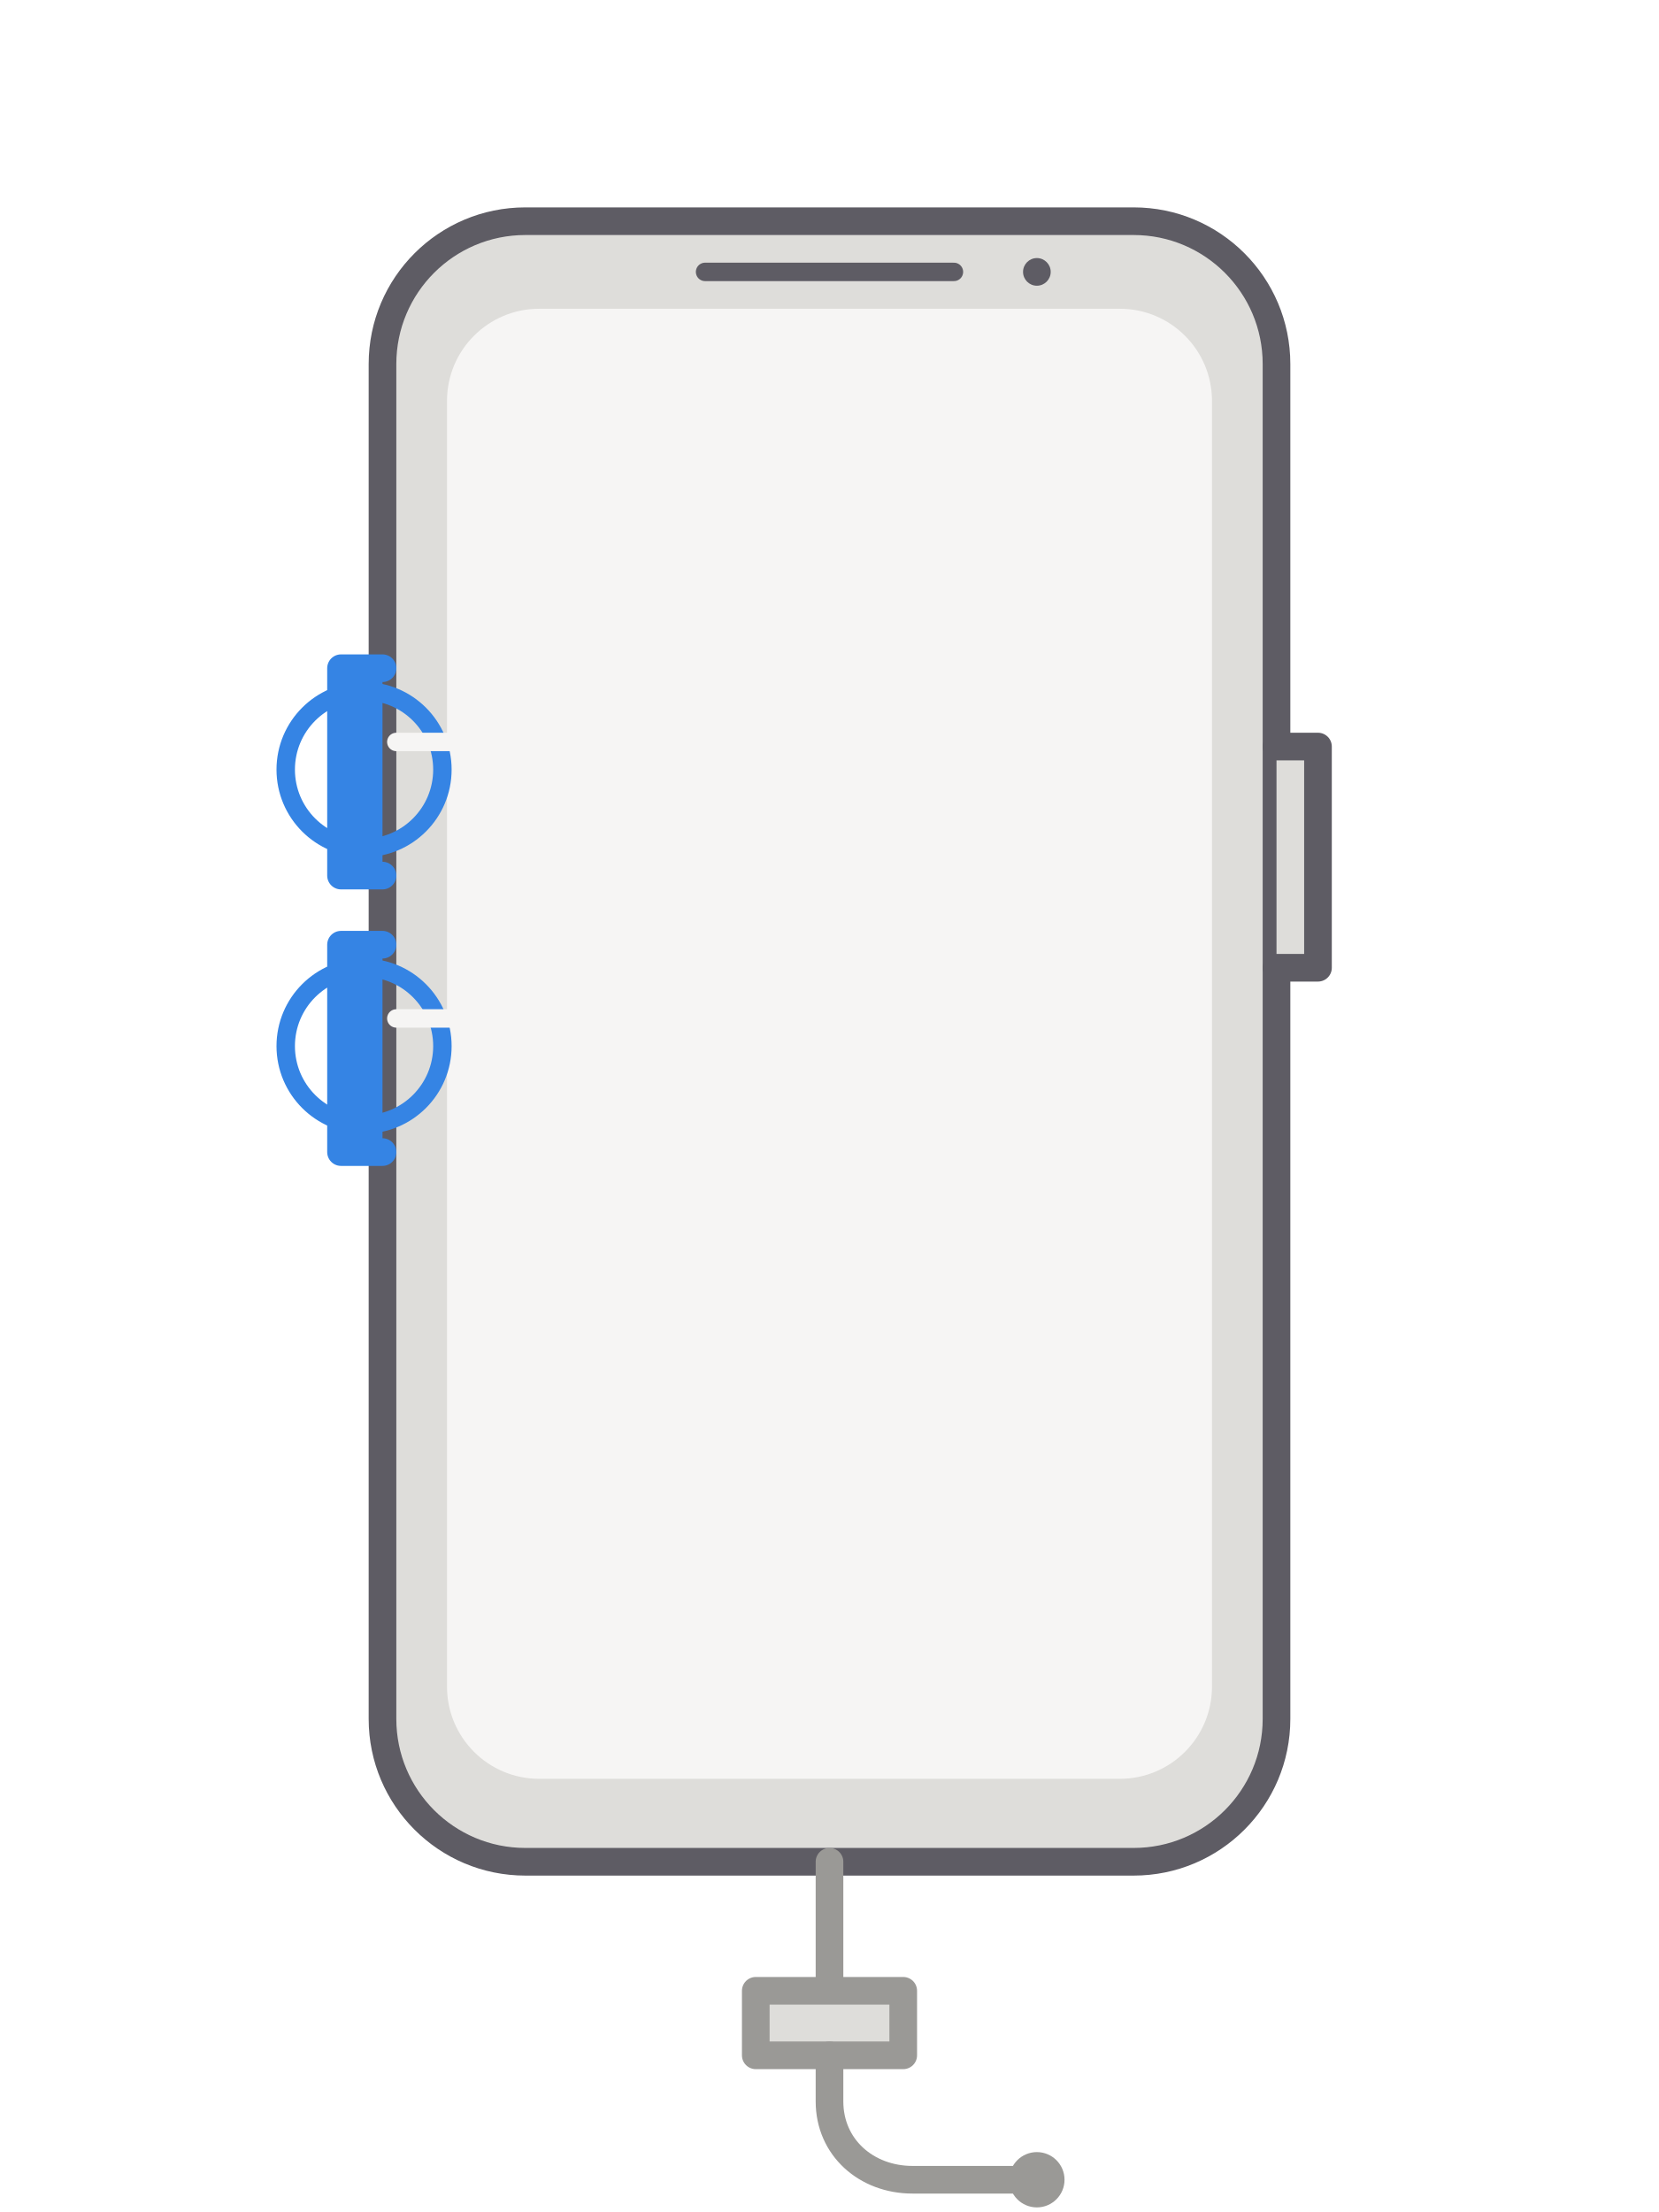
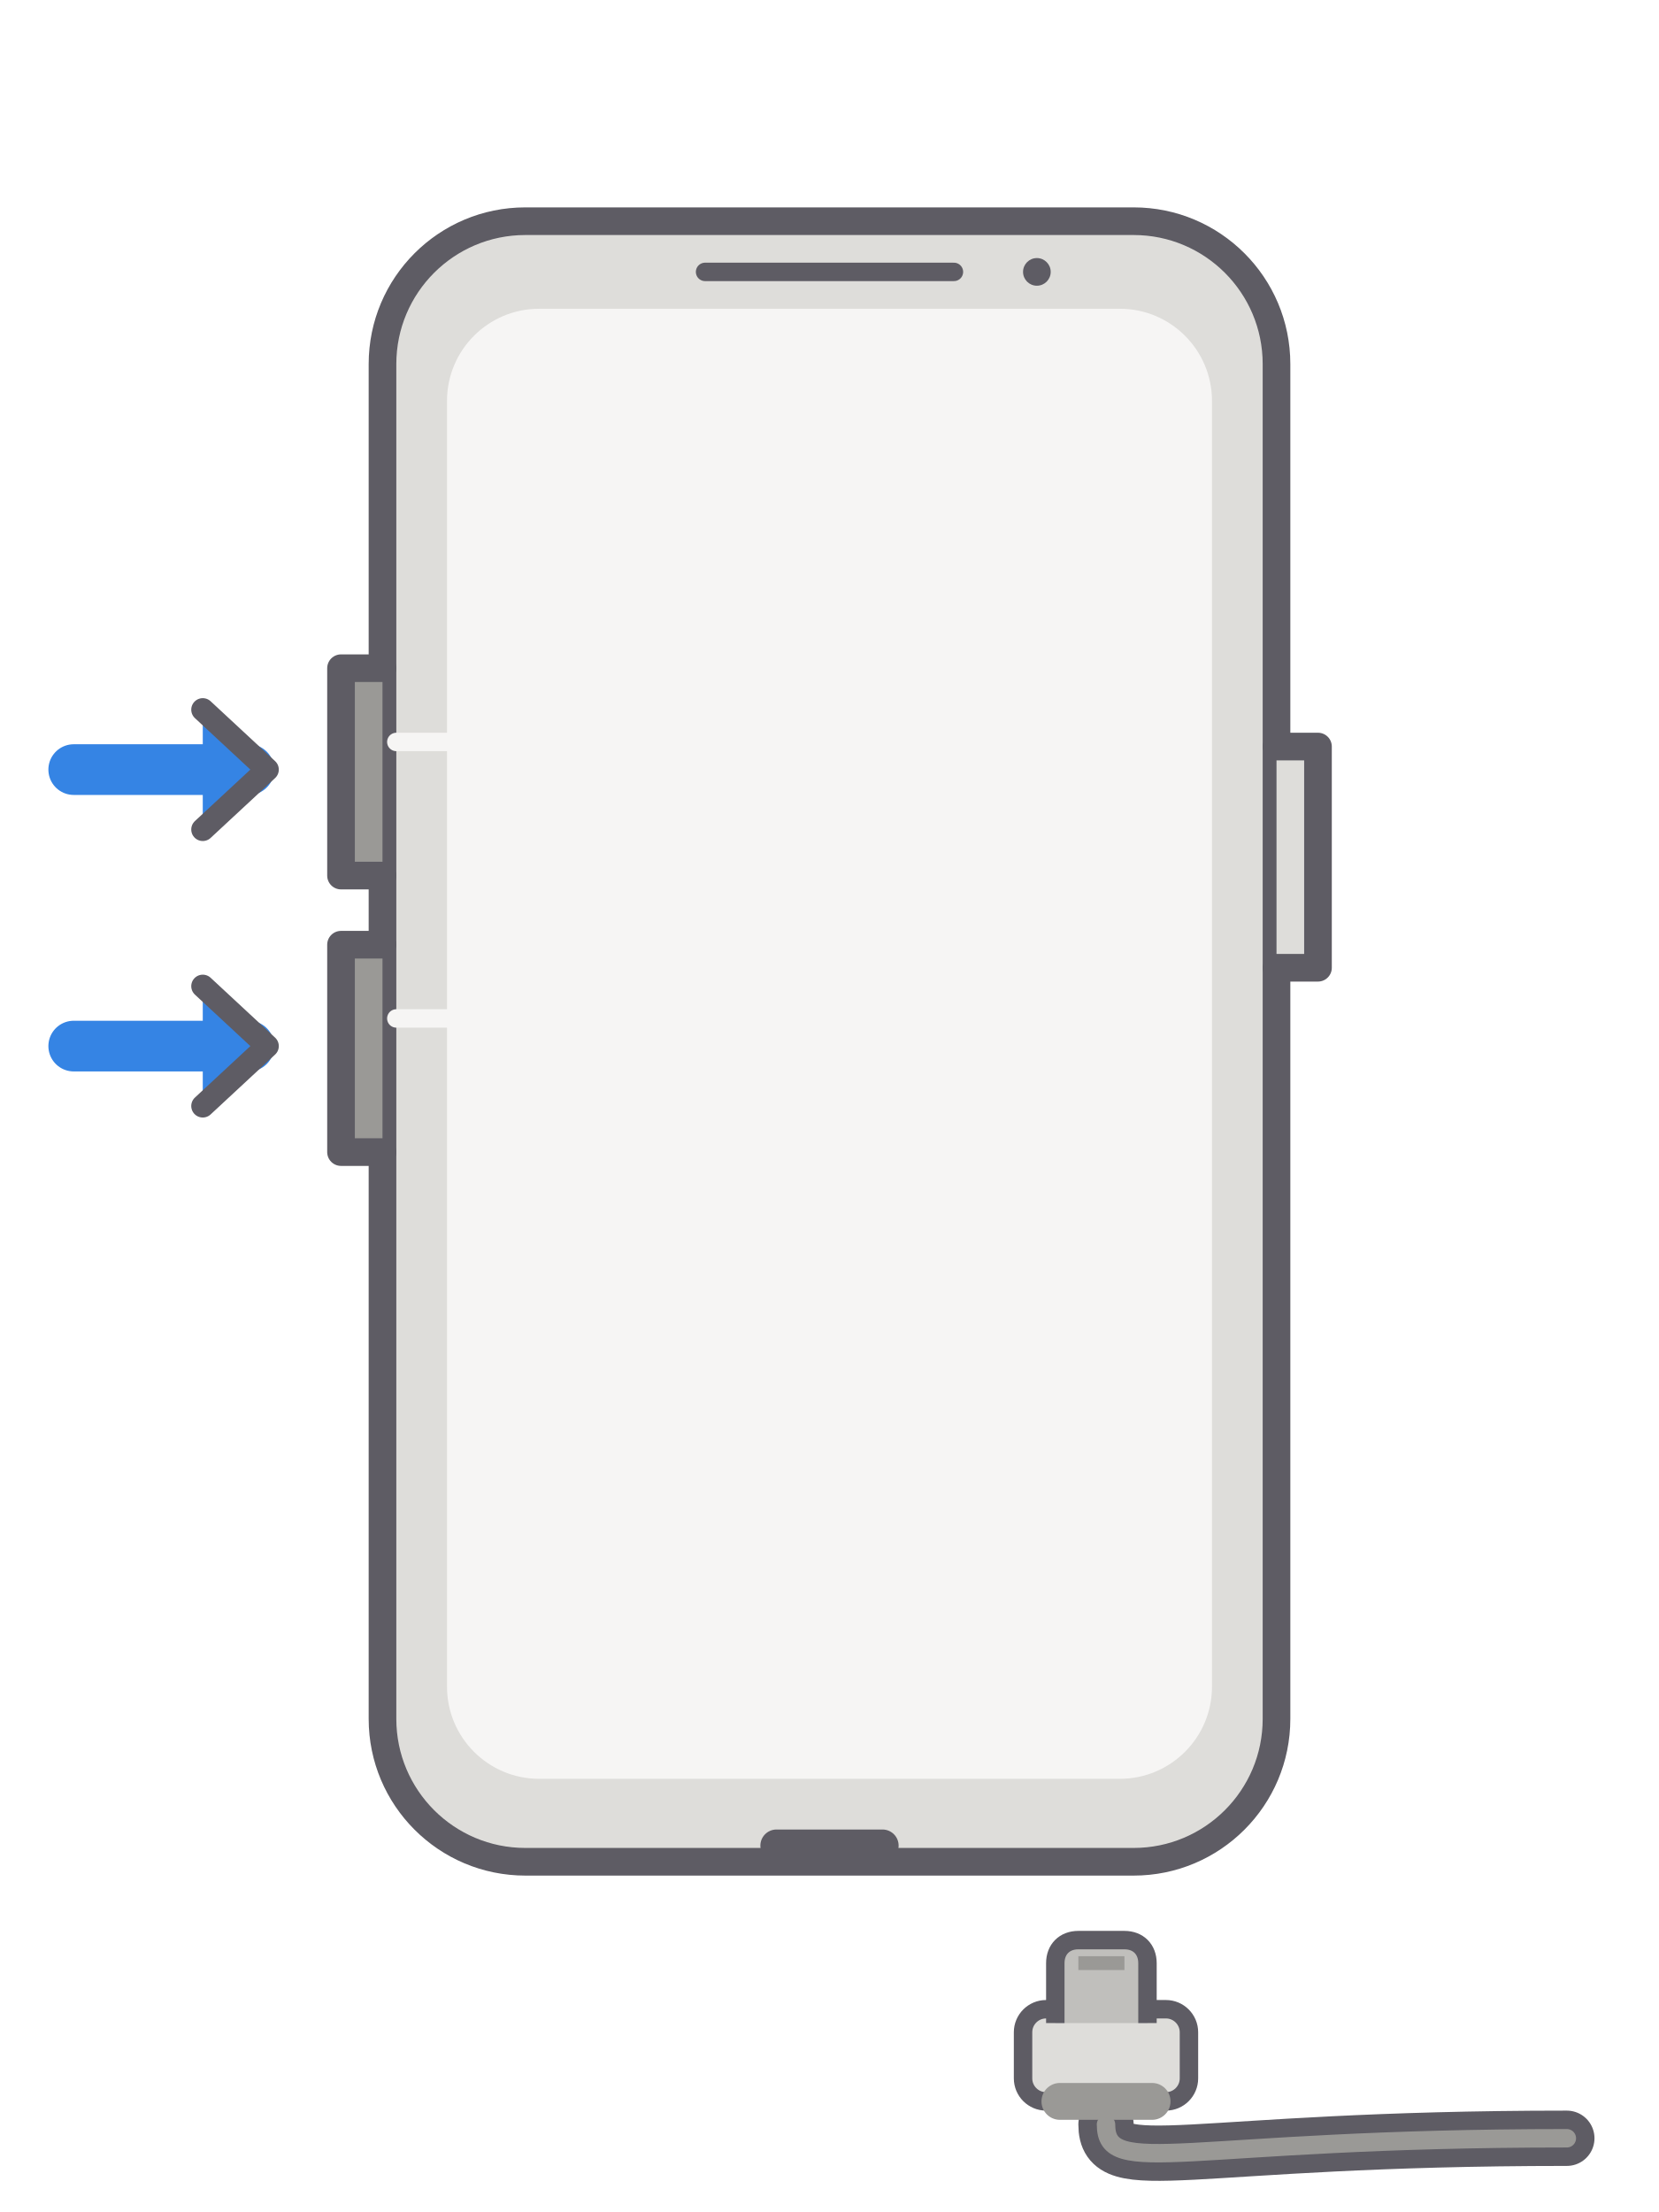
<svg xmlns="http://www.w3.org/2000/svg" viewBox="0 0 360 480" role="img" aria-label="A phone with volume buttons held while a USB cable is connected">
  <g stroke="#5e5c64" stroke-width="6" stroke-linecap="round" stroke-linejoin="round">
    <rect x="83" y="48" width="194" height="356" rx="31" fill="#deddda" />
    <rect x="97" y="67" width="166" height="319" rx="20" fill="#f6f5f4" stroke="none" />
    <path d="M153 59h54" fill="none" stroke-width="4" />
    <circle cx="225" cy="59" r="3" fill="#5e5c64" stroke="none" />
-     <path d="M83 145h-9v45h9" fill="#3584e4" stroke="#3584e4" />
-     <path d="M83 205h-9v45h9" fill="#3584e4" stroke="#3584e4" />
-     <circle cx="79" cy="167" r="17" fill="none" stroke="#3584e4" stroke-width="4" />
-     <circle cx="79" cy="227" r="17" fill="none" stroke="#3584e4" stroke-width="4" />
+     <path d="M83 145h-9v45h9" fill="#9a9996" stroke="#5e5c64" />
+     <path d="M83 205h-9v45h9" fill="#9a9996" stroke="#5e5c64" />
    <path d="M277 162h9v48h-9" fill="#deddda" />
-     <path d="M180 404v28" fill="none" stroke="#9a9996" />
-     <path d="M164 432h32v14h-32z" fill="#deddda" stroke="#9a9996" />
+     <rect x="165" y="397" width="30" height="7" rx="3.5" fill="#5e5c64" stroke="none" />
  </g>
-   <path d="M180 446v10c0 10 8 17 18 17h27" fill="none" stroke="#9a9996" stroke-width="6" stroke-linecap="round" />
-   <circle cx="225" cy="473" r="6" fill="#9a9996" />
  <path d="M103 161h-17M103 221h-17" fill="none" stroke="#f6f5f4" stroke-width="4" stroke-linecap="round" />
+   <path id="usb-cable" d="M240 461 C240 473 257 464 340 464" fill="none" stroke="#5e5c64" stroke-width="12" stroke-linecap="round" />
+   <path id="usb-cable-highlight" d="M240 461 C240 473 257 464 340 464" fill="none" stroke="#9a9996" stroke-width="4" stroke-linecap="round" />
+   <g id="usb-plug" transform="translate(60 30)" stroke="#5e5c64" stroke-width="4" stroke-linejoin="round">
+     <rect x="162" y="406" width="36" height="20" rx="5" fill="#deddda" />
+     <path d="M169 409v-13c0-3 2-5 5-5h10c3 0 5 2 5 5v13" fill="#c0bfbc" />
+     <path d="M174 396h10" fill="none" stroke="#9a9996" stroke-width="3" />
+     <rect x="166" y="422" width="28" height="8" rx="4" fill="#9a9996" stroke="none" />
+   </g>
+   <g id="button-cues" transform="translate(-4 0)" stroke="#5e5c64" stroke-width="5" stroke-linecap="round" stroke-linejoin="round">
+     <path d="M20 167h38M20 227h38" fill="none" stroke="#3584e4" stroke-width="11" />
+     <path d="m48 154 14 13-14 13M48 214l14 13-14 13" fill="#3584e4" />
+   </g>
</svg>
